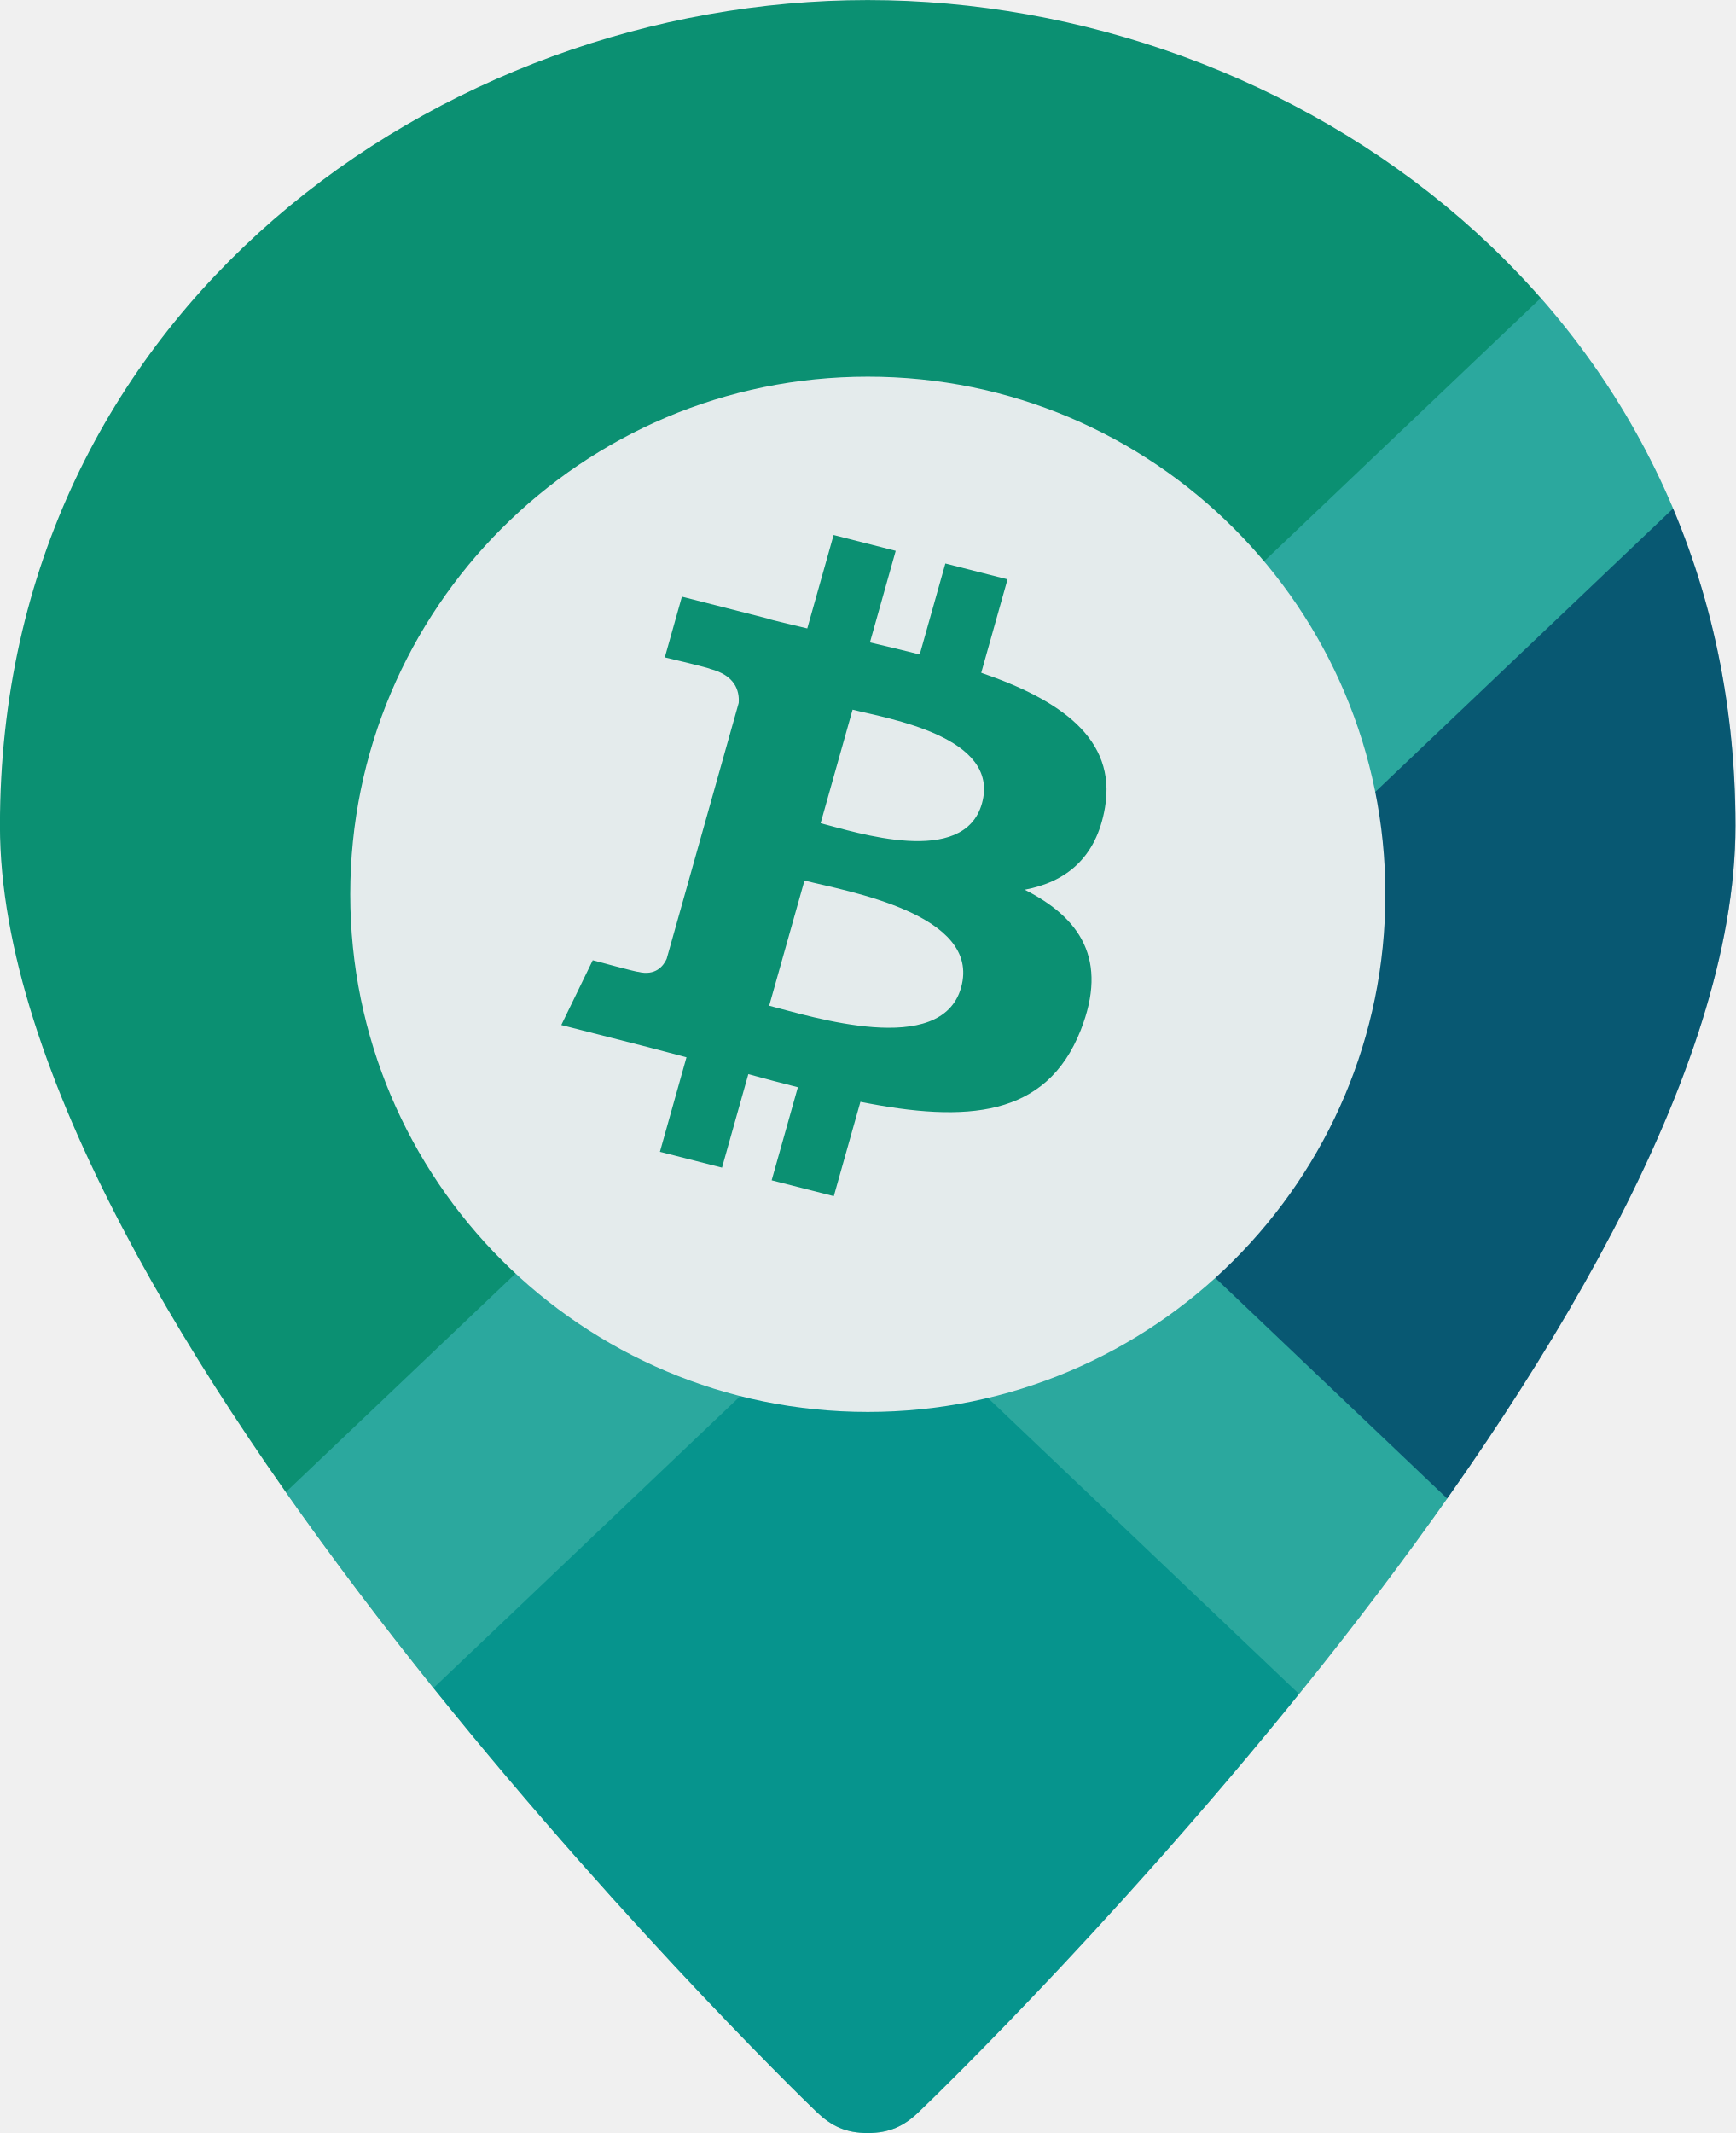
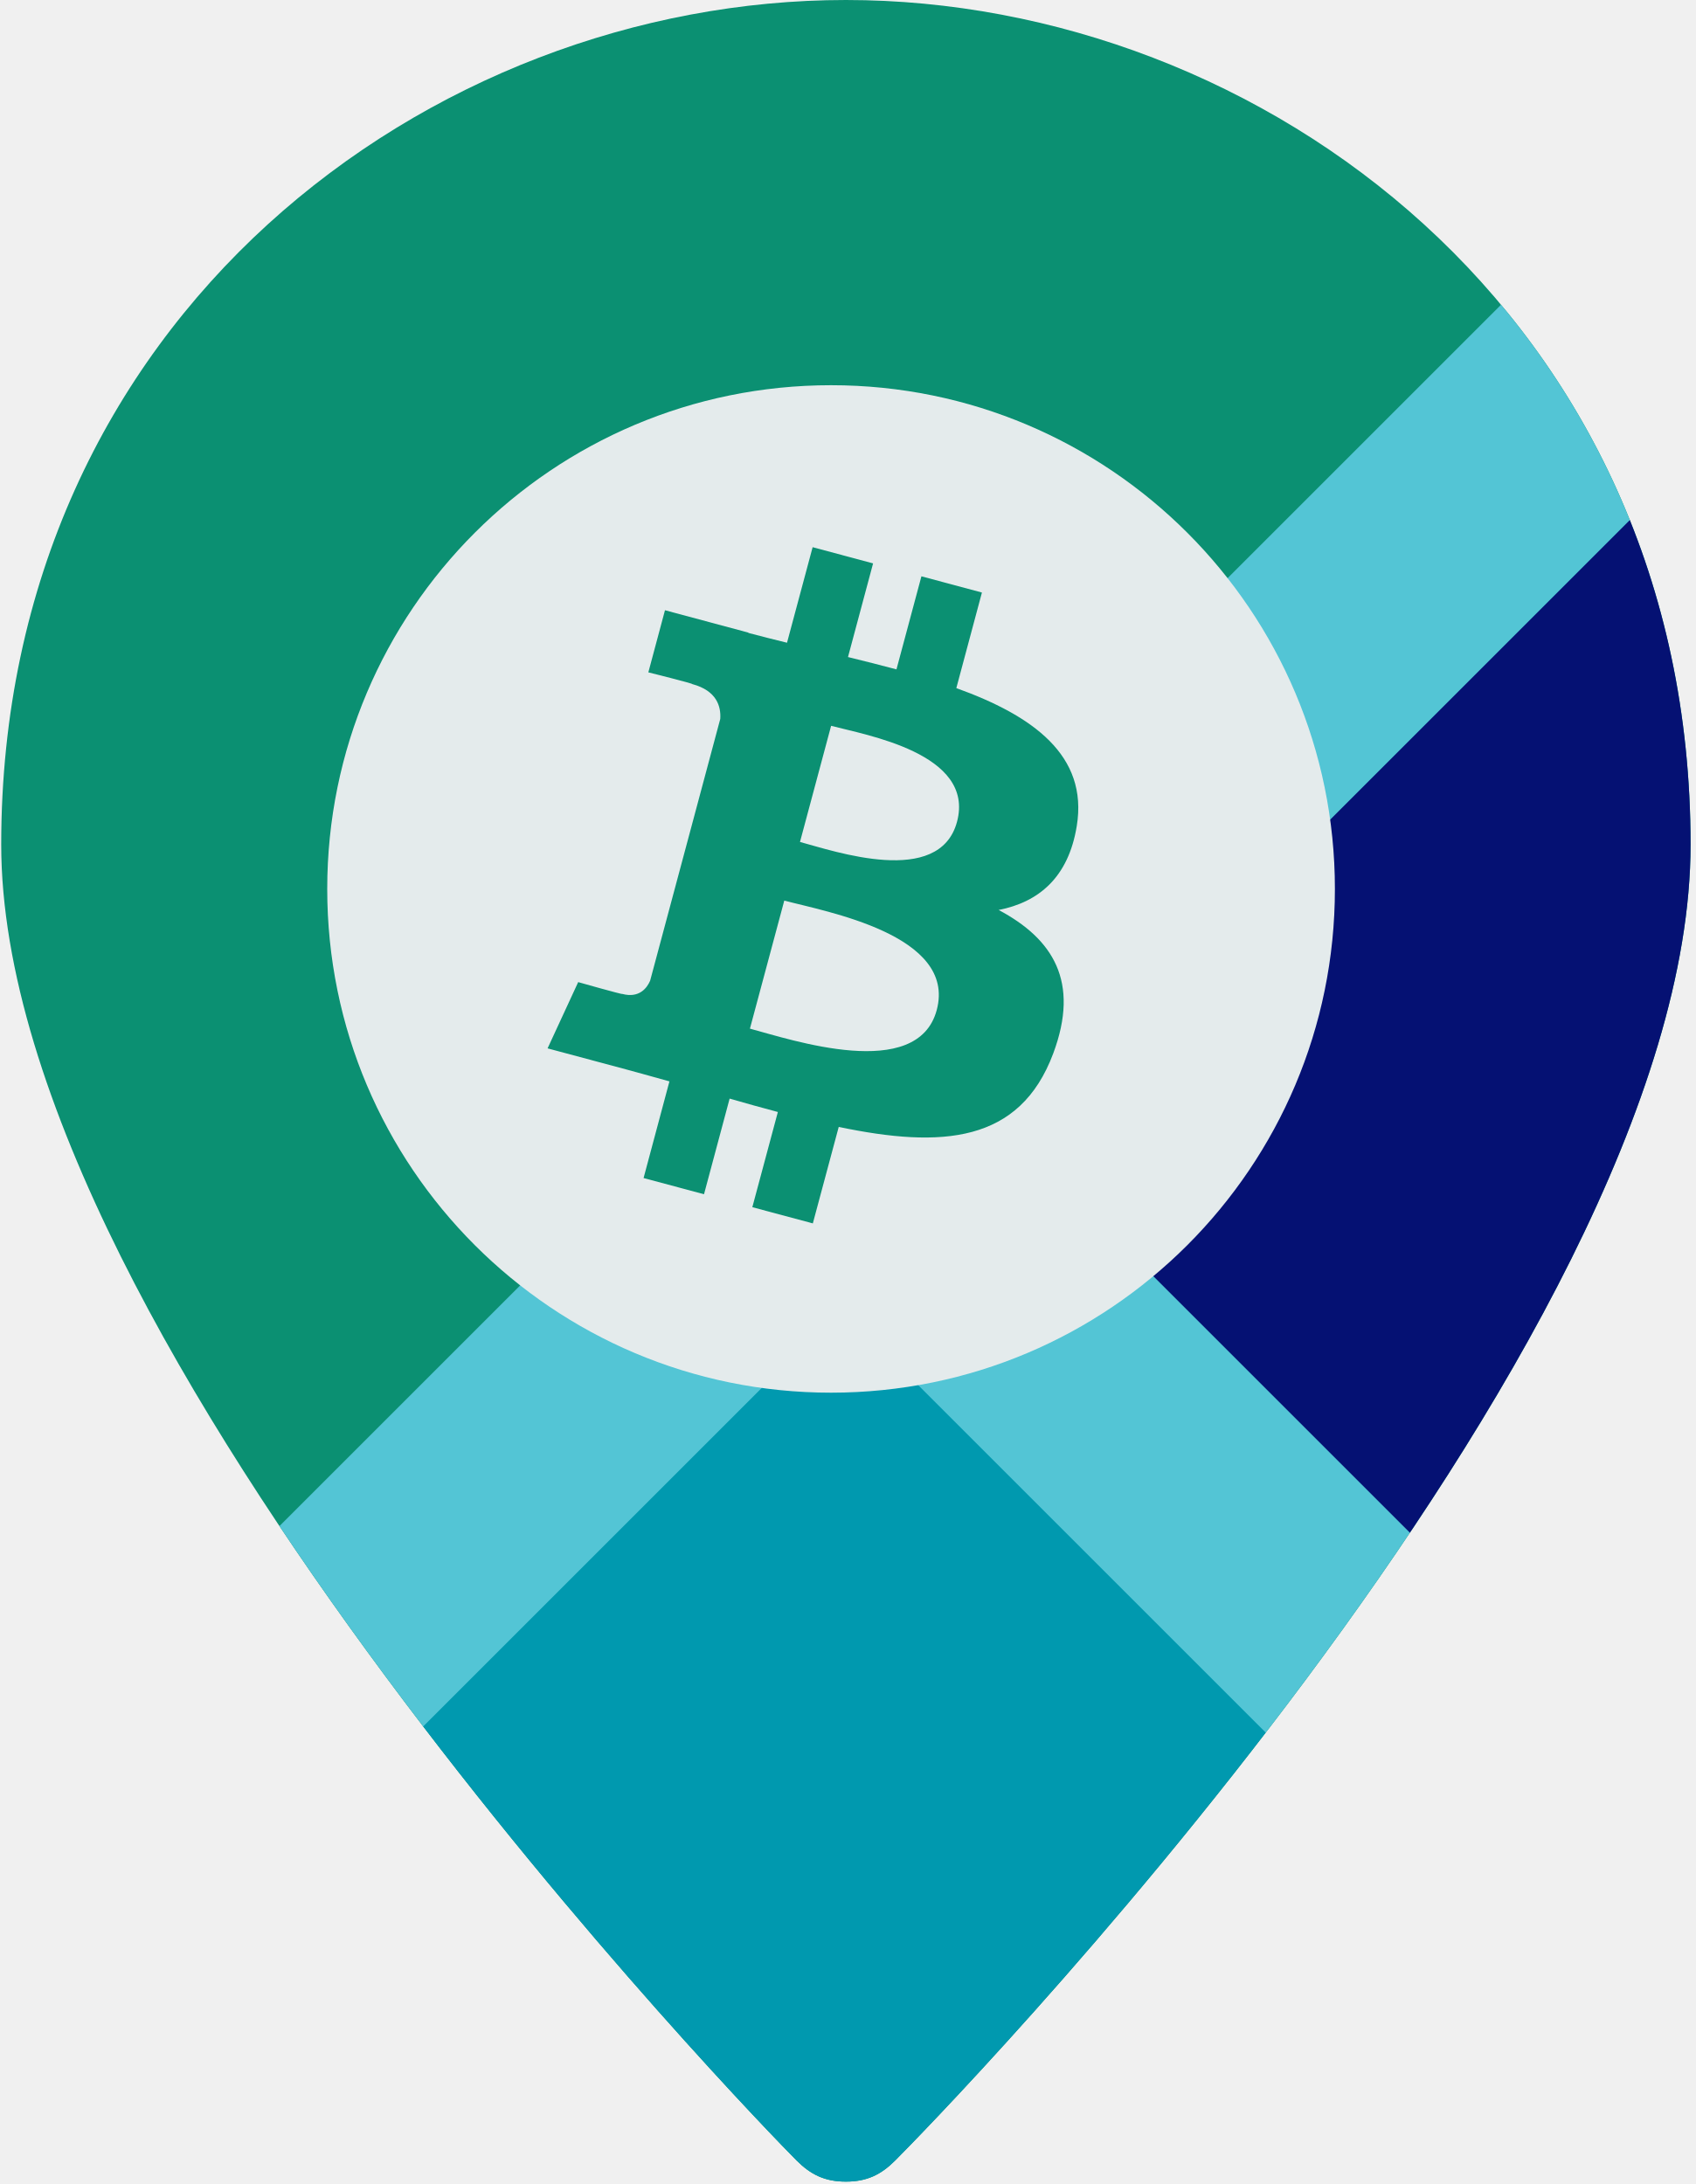
- <svg xmlns="http://www.w3.org/2000/svg" width="13.366mm" height="16.425mm" viewBox="0 0 13.366 16.425" version="1.1" id="svg1">
-   <defs id="defs1">
-     <mask id="a-9" maskUnits="userSpaceOnUse" x="0" y="0" width="267" height="344">
-       <path d="M 0.192,133.016 C 0.192,49.881 67.81,0 133.21,0 c 65.399,0 133.016,49.881 133.016,133.016 0,79.81 -119.715,201.741 -125.257,207.284 -2.217,2.217 -4.434,3.325 -7.759,3.325 -3.326,0 -5.543,-1.108 -7.76,-3.325 C 119.907,334.757 0.192,211.717 0.192,133.016 Z" fill="#0b9072" id="path4-4" />
-     </mask>
-     <clipPath id="b-1">
-       <path fill="#ffffff" transform="rotate(15,-244.968,440.629)" d="M 0,0 H 83.976 V 106.37 H 0 Z" id="path23-4" />
+ <svg xmlns="http://www.w3.org/2000/svg" width="267" height="344" fill="none">
+   <path d="M.192 133.016C.192 49.881 67.81 0 133.21 0c65.399 0 133.016 49.881 133.016 133.016 0 79.81-119.715 201.741-125.257 207.284-2.217 2.217-4.434 3.325-7.759 3.325-3.326 0-5.543-1.108-7.76-3.325C119.907 334.757.192 211.717.192 133.016Z" fill="#0B9072" />
+   <mask id="a" style="mask-type:alpha" maskUnits="userSpaceOnUse" x="0" y="0" width="267" height="344">
+     <path d="M.192 133.016C.192 49.881 67.81 0 133.21 0c65.399 0 133.016 49.881 133.016 133.016 0 79.81-119.715 201.741-125.257 207.284-2.217 2.217-4.434 3.325-7.759 3.325-3.326 0-5.543-1.108-7.76-3.325C119.907 334.757.192 211.717.192 133.016Z" fill="#0B9072" />
+   </mask>
+   <g mask="url(#a)">
+     <path fill="#0099AF" d="m132.369 171.819 93.032 93.032-94.525 94.525-93.032-93.032z" />
+     <path d="m135.541 179.688 98.012 91.011c78.409-97.078 54.451-191.356 32.671-226.36L135.541 179.688Z" fill="#051173" />
+     <path fill="#53C5D5" d="M36.691 247.691 242.633 41.75l27.095 27.095L63.786 274.786z" />
+     <path fill="#53C5D5" d="m153.3 172.688 84.884 84.884-27.095 27.095-84.884-84.884z" />
+   </g>
+   <circle cx="130.874" cy="140.017" r="79.343" fill="#E4EBEC" />
+   <g clip-path="url(#b)">
+     <path d="M157.264 143.33c6.249-1.226 10.982-5.066 12.302-13.224 1.821-11.143-6.946-17.392-18.966-21.723l4.031-15.053-9.528-2.554-3.93 14.656a410.534 410.534 0 0 0-7.633-1.941l3.951-14.752-9.52-2.552-4.034 15.049a326.208 326.208 0 0 1-6.088-1.547l.011-.045-13.141-3.526-2.62 9.784s7.071 1.758 6.922 1.851c3.857 1.036 4.54 3.529 4.403 5.486l-4.591 17.148-6.454 24.088c-.483 1.121-1.698 2.795-4.396 2.075.095.137-6.931-1.858-6.931-1.858l-4.822 10.435 12.398 3.322c2.309.621 4.57 1.264 6.792 1.878l-4.071 15.225 9.517 2.552 4.034-15.064c2.604.753 5.126 1.453 7.595 2.111l-4.02 14.992 9.528 2.553 4.078-15.196c16.253 3.407 28.505 2.531 33.775-11.562 4.245-11.346-.061-18.072-8.592-22.608Zm-26.382-29.008c5.374 1.44 22.716 4.323 19.825 15.121-2.776 10.35-19.347 4.614-24.727 3.173l4.902-18.294Zm-12.785 47.698 5.409-20.169c6.457 1.728 27.186 5.369 24.009 17.237-3.047 11.382-22.956 4.658-29.418 2.932Z" fill="#0B9072" />
+   </g>
+   <defs>
+     <clipPath id="b">
+       <path fill="#fff" transform="rotate(15 -244.968 440.629)" d="M0 0h83.976v106.37H0z" />
    </clipPath>
  </defs>
-   <g id="layer1" transform="translate(-56.35625,-40.48125)">
-     <g id="g2" transform="translate(36.2358,-98.86332)">
-       <path d="m 20.12,145.703 c 0,-3.974 3.397,-6.358 6.683,-6.358 3.286,0 6.683,2.384 6.683,6.358 0,3.815 -6.015,9.643 -6.293,9.908 -0.111,0.106 -0.223,0.159 -0.39,0.159 -0.167,0 -0.278,-0.053 -0.39,-0.159 -0.278,-0.265 -6.293,-6.146 -6.293,-9.908 z" fill="#0b9072" id="path2" style="stroke-width:0.046" />
-       <g mask="url(#a-9)" id="g15" transform="matrix(0.05024327,0,0,0.04779991,20.1108,139.3446)" style="stroke-width:0.935">
-         <path fill="#0099af" d="m 132.369,171.819 93.032,93.032 -94.525,94.525 -93.032,-93.032 z" id="path7" style="stroke-width:0.905" />
-         <path d="m 135.541,179.688 98.012,91.011 c 78.409,-97.078 54.451,-191.356 32.671,-226.36 z" fill="#051173" id="path9" style="stroke-width:0.905" />
-         <path fill="#53c5d5" d="M 36.691,247.691 242.633,41.75 269.728,68.845 63.786,274.786 Z" id="path11" style="stroke-width:0.905" />
-         <path fill="#53c5d5" d="m 153.3,172.688 84.884,84.884 -27.095,27.095 -84.884,-84.884 z" id="path13" style="stroke-width:0.905" />
-       </g>
-       <ellipse cx="26.804" cy="146.231" fill="#e4ebec" id="circle17" style="stroke-width:0.046" rx="3.986" ry="3.986" />
-       <g clip-path="url(#b-1)" id="g21" transform="matrix(0.05024327,0,0,0.04779991,20.1108,139.3446)" style="stroke-width:0.935">
-         <path d="m 157.264,143.33 c 6.249,-1.226 10.982,-5.066 12.302,-13.224 1.821,-11.143 -6.946,-17.392 -18.966,-21.723 l 4.031,-15.053 -9.528,-2.554 -3.93,14.656 a 410.534,410.534 0 0 0 -7.633,-1.941 l 3.951,-14.752 -9.52,-2.552 -4.034,15.049 a 326.208,326.208 0 0 1 -6.088,-1.547 l 0.011,-0.045 -13.141,-3.526 -2.62,9.784 c 0,0 7.071,1.758 6.922,1.851 3.857,1.036 4.54,3.529 4.403,5.486 l -4.591,17.148 -6.454,24.088 c -0.483,1.121 -1.698,2.795 -4.396,2.075 0.095,0.137 -6.931,-1.858 -6.931,-1.858 l -4.822,10.435 12.398,3.322 c 2.309,0.621 4.57,1.264 6.792,1.878 l -4.071,15.225 9.517,2.552 4.034,-15.064 c 2.604,0.753 5.126,1.453 7.595,2.111 l -4.02,14.992 9.528,2.553 4.078,-15.196 c 16.253,3.407 28.505,2.531 33.775,-11.562 4.245,-11.346 -0.061,-18.072 -8.592,-22.608 z m -26.382,-29.008 c 5.374,1.44 22.716,4.323 19.825,15.121 -2.776,10.35 -19.347,4.614 -24.727,3.173 z m -12.785,47.698 5.409,-20.169 c 6.457,1.728 27.186,5.369 24.009,17.237 -3.047,11.382 -22.956,4.658 -29.418,2.932 z" fill="#0b9072" id="path19" style="stroke-width:0.905" />
-       </g>
-     </g>
-   </g>
</svg>
